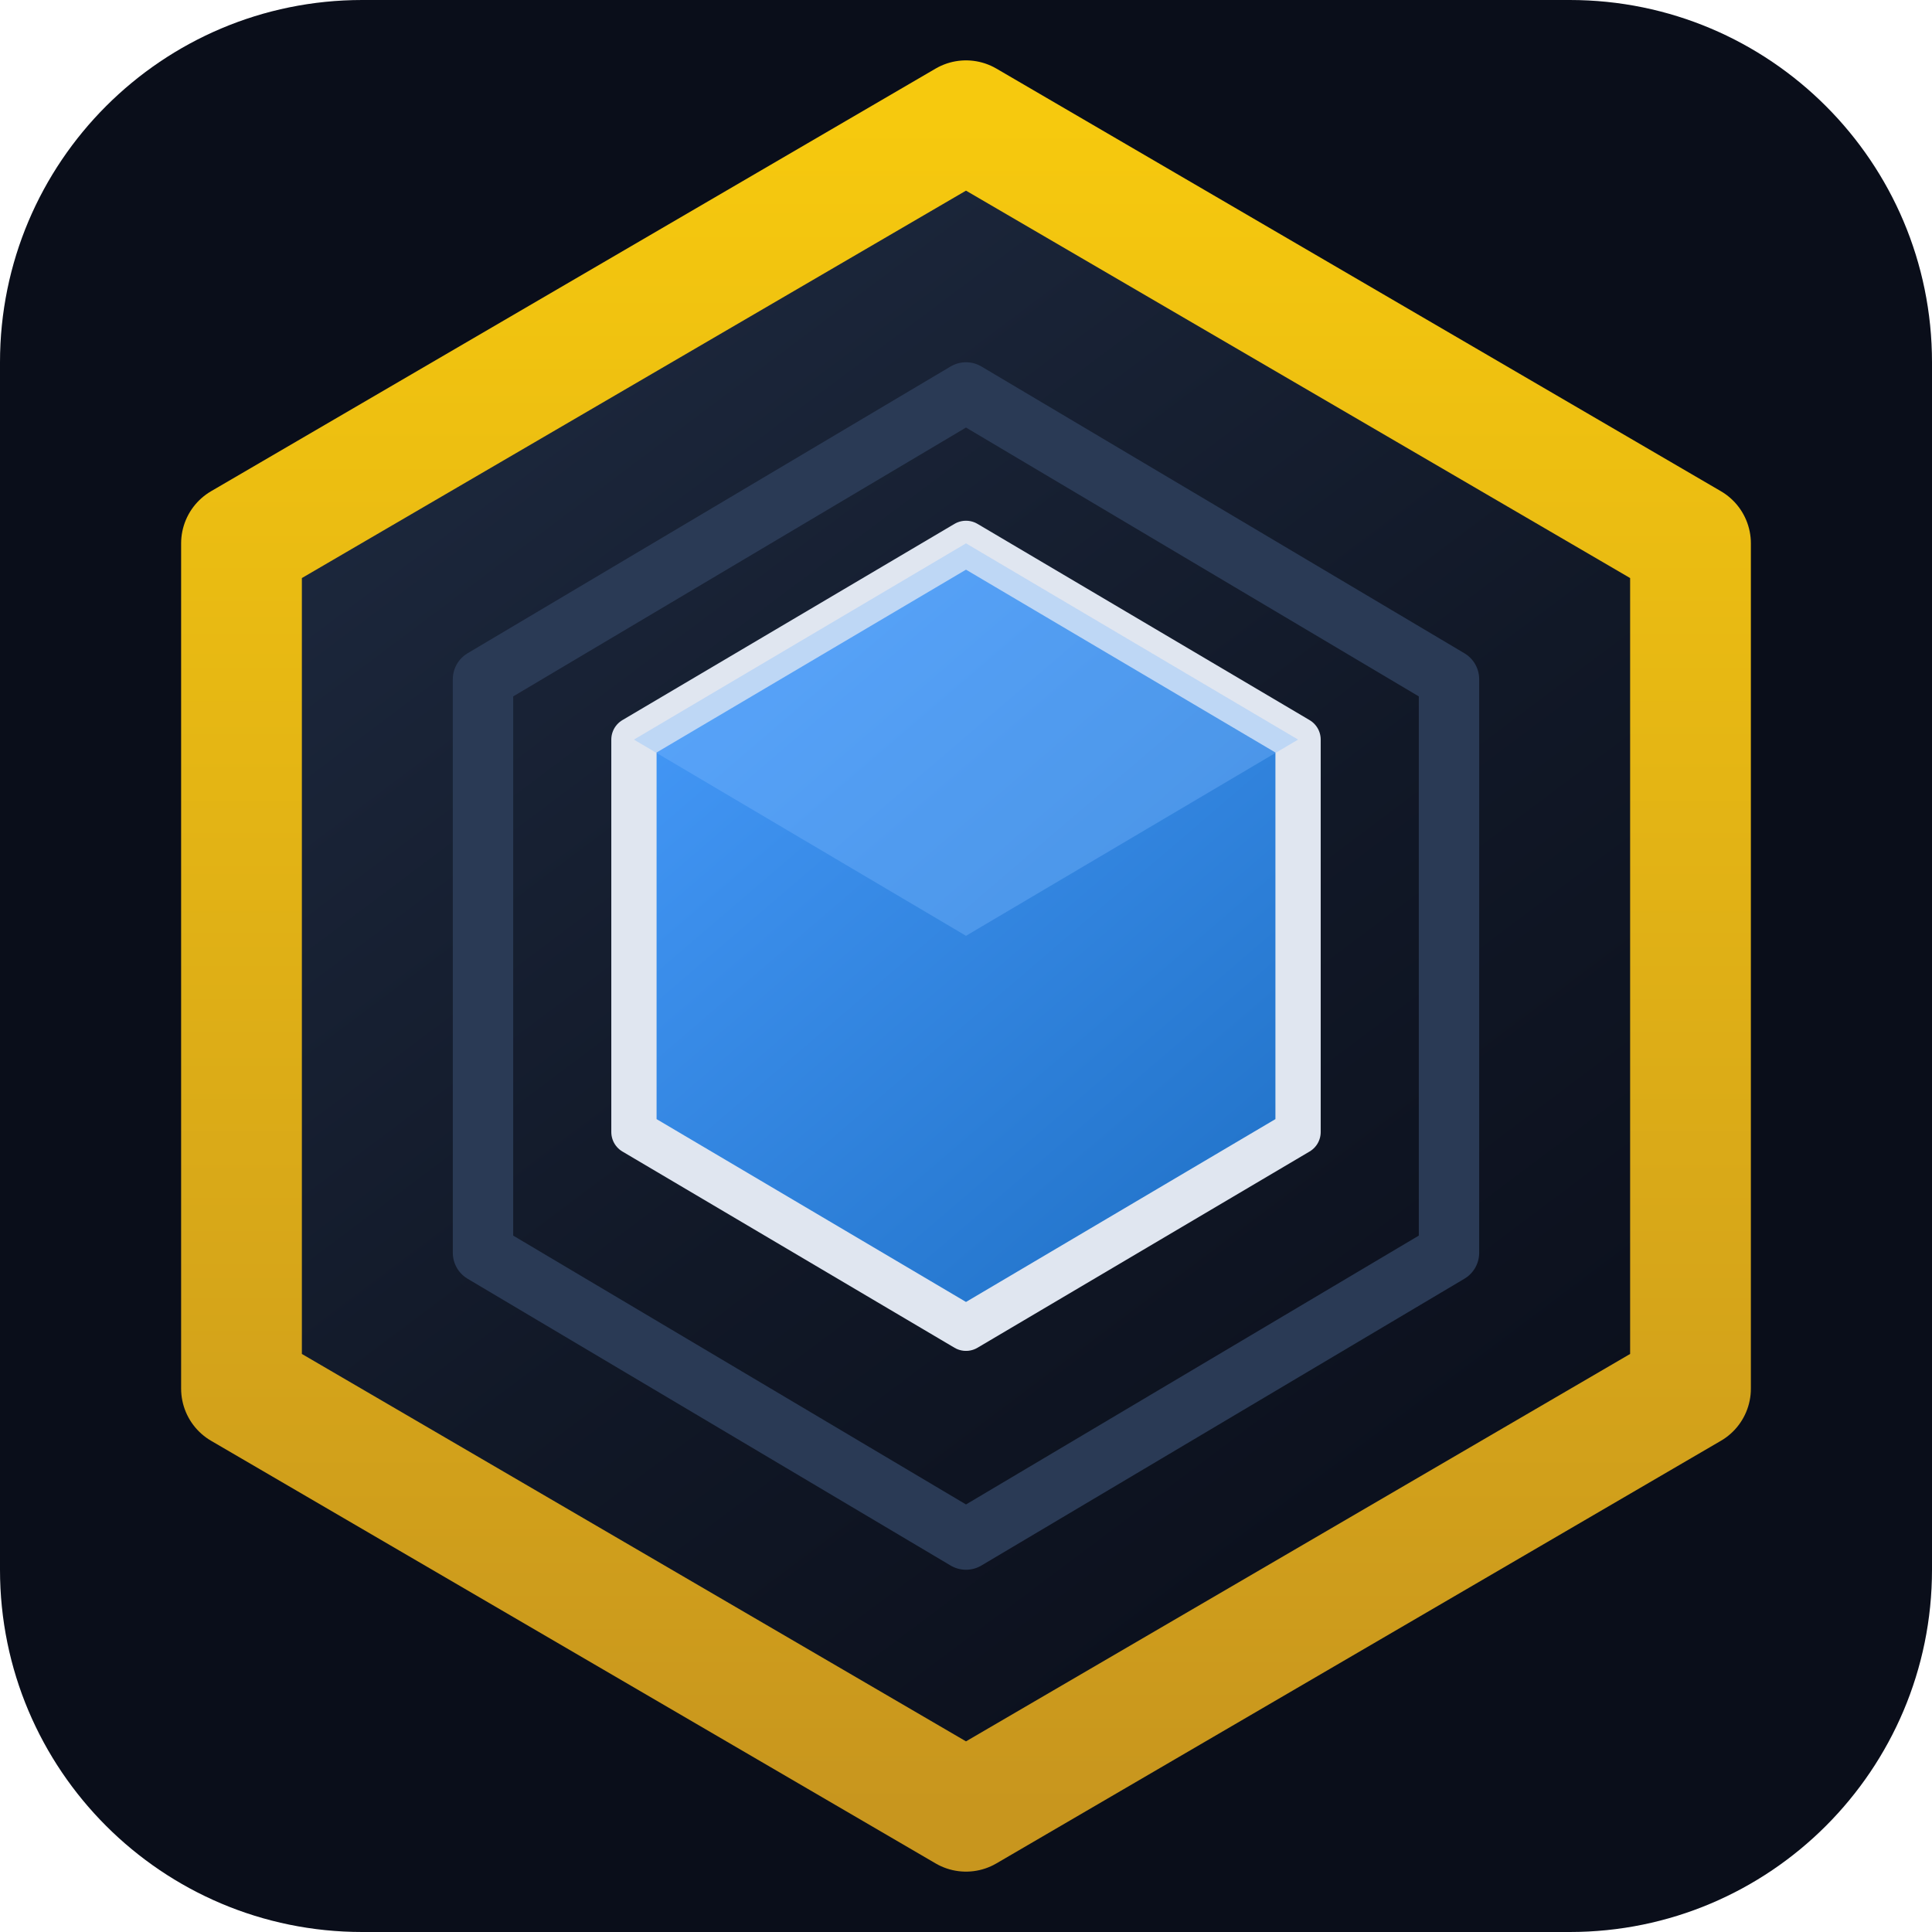
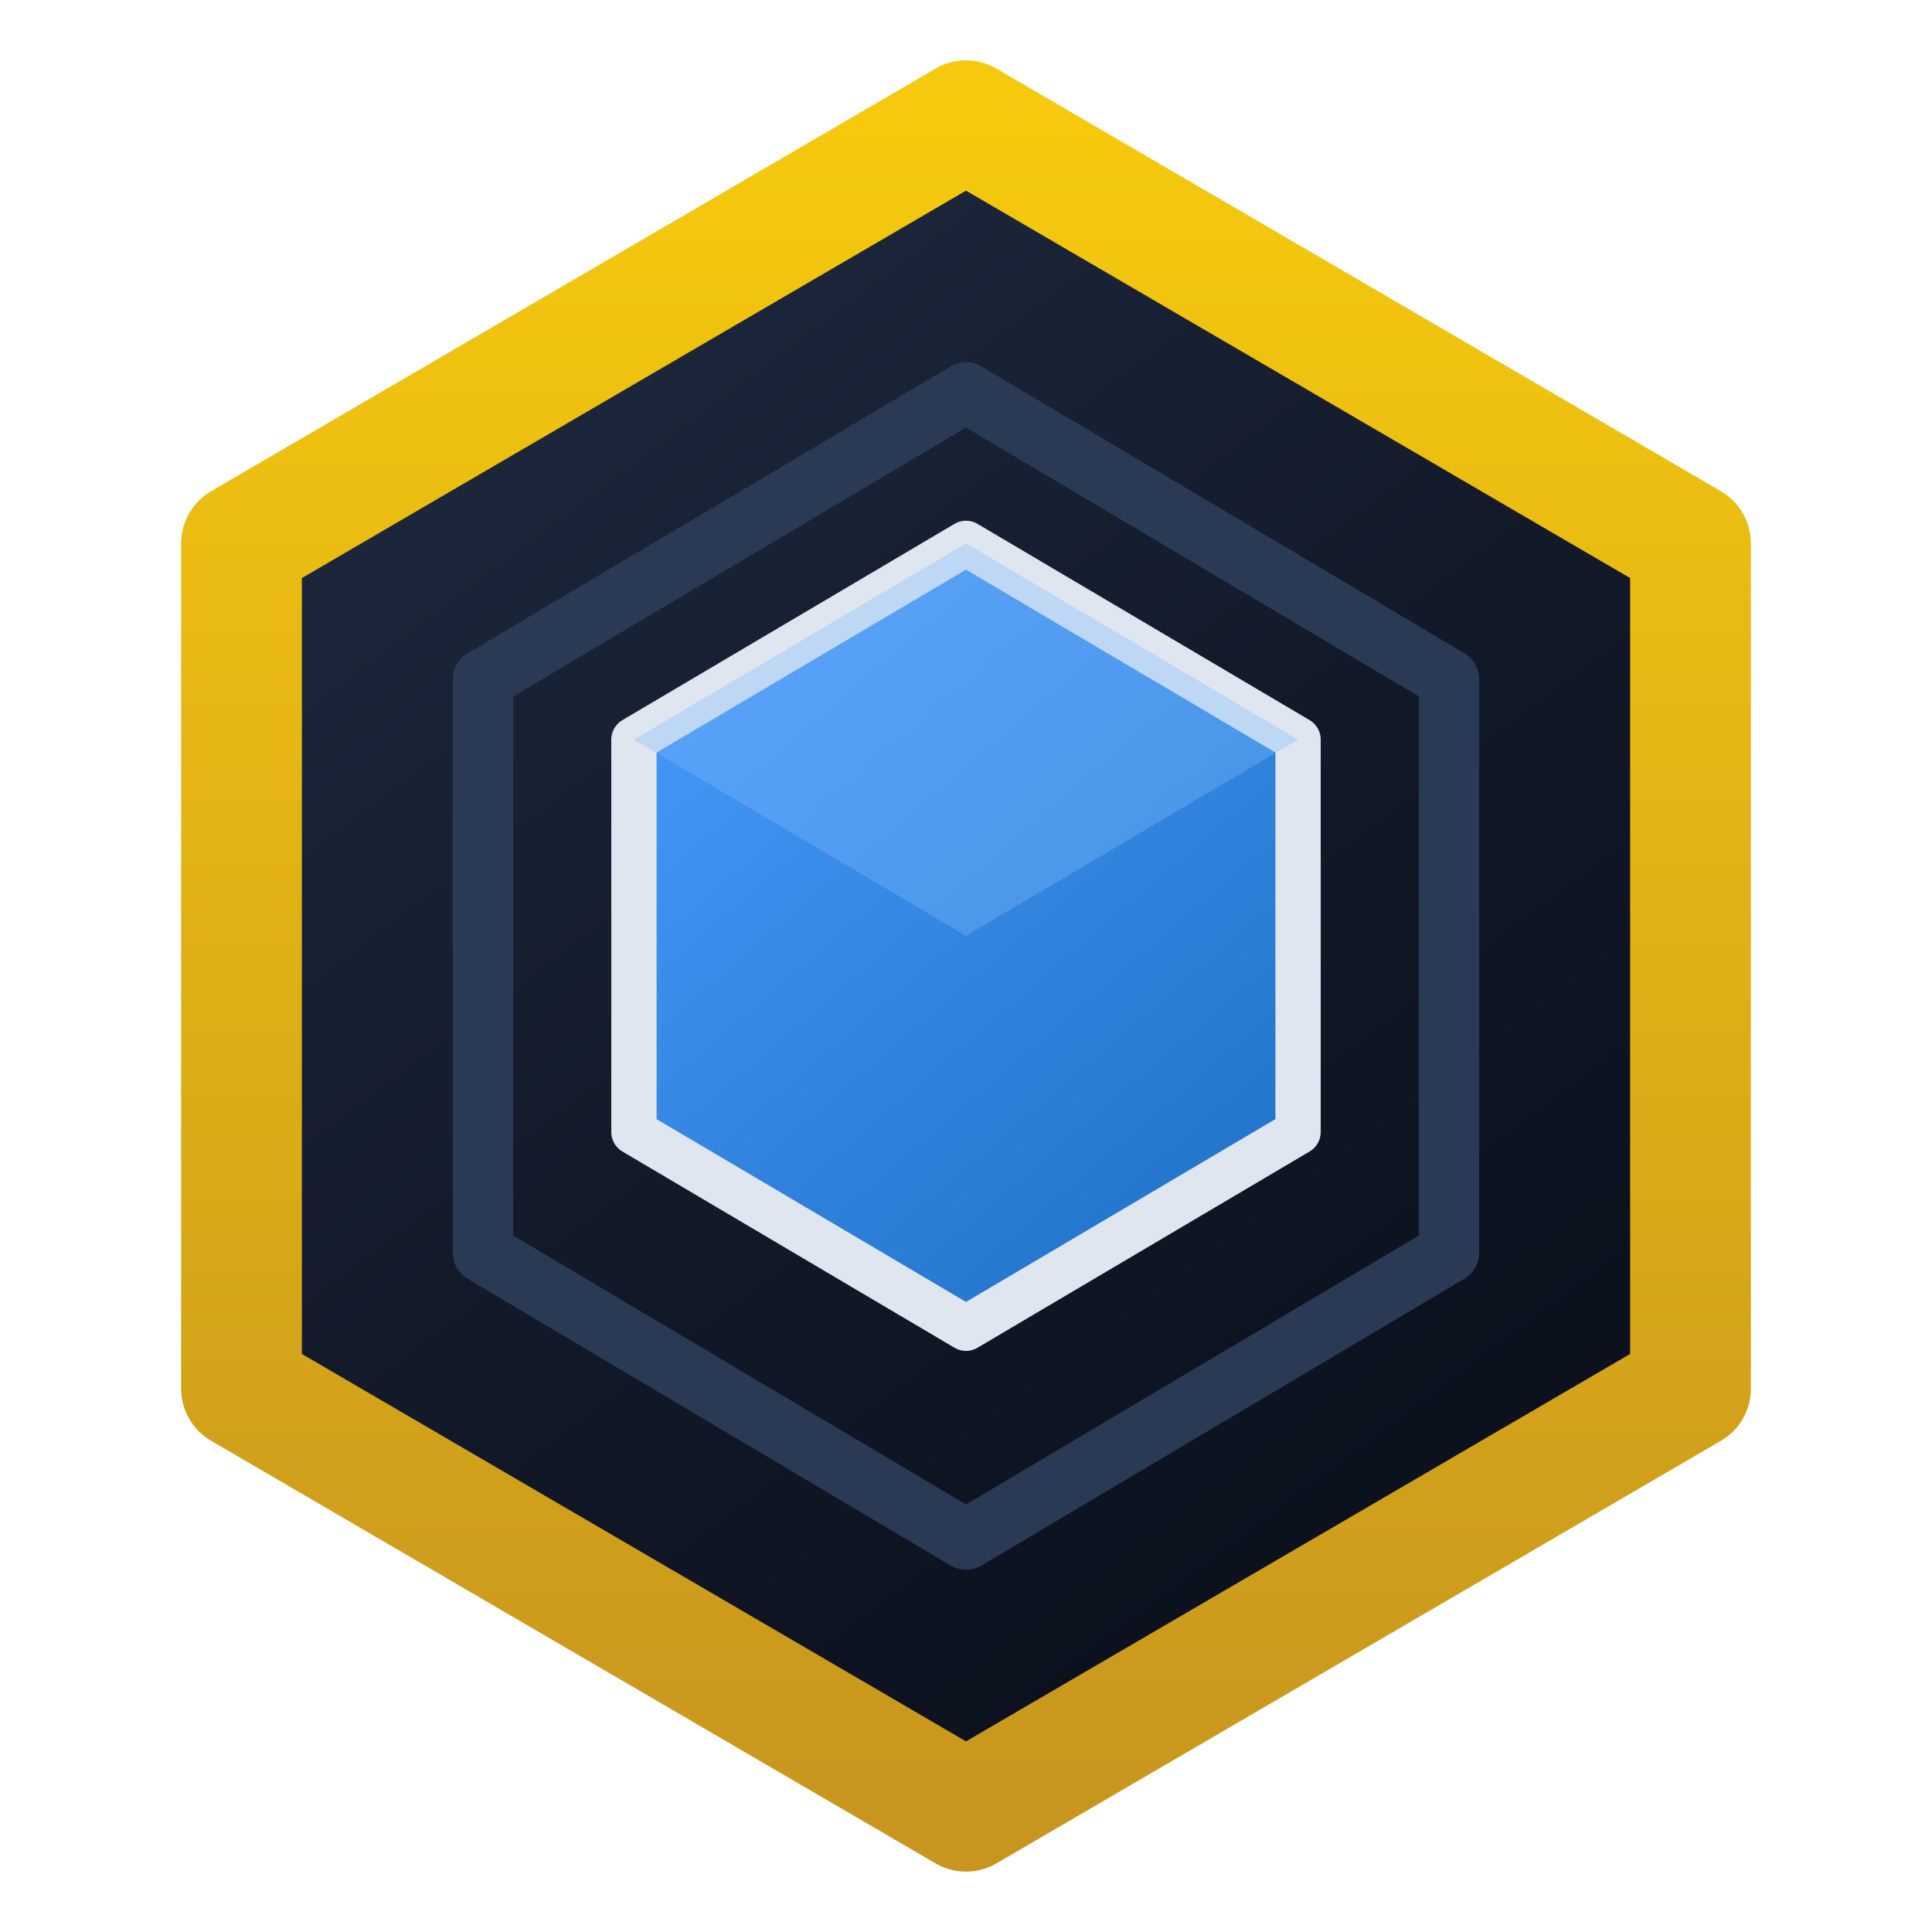
<svg xmlns="http://www.w3.org/2000/svg" viewBox="0 0 64 64" role="img" aria-labelledby="title">
  <defs>
    <linearGradient id="hex-fill" x1="14" y1="8" x2="50" y2="56" gradientUnits="userSpaceOnUse">
      <stop stop-color="#1e2a40" />
      <stop offset="0.55" stop-color="#111827" />
      <stop offset="1" stop-color="#0a0e1a" />
    </linearGradient>
    <linearGradient id="hex-stroke" x1="32" y1="4" x2="32" y2="60" gradientUnits="userSpaceOnUse">
      <stop stop-color="#f6c90e" />
      <stop offset="1" stop-color="#c8961e" />
    </linearGradient>
    <linearGradient id="core" x1="20" y1="18" x2="44" y2="46" gradientUnits="userSpaceOnUse">
      <stop stop-color="#4a9eff" />
      <stop offset="1" stop-color="#1a6bbf" />
    </linearGradient>
  </defs>
-   <rect width="64" height="64" rx="12" fill="#0a0e1a" />
  <path d="M32 4 56 18v28L32 60 8 46V18L32 4Z" fill="url(#hex-fill)" stroke="url(#hex-stroke)" stroke-width="4" stroke-linejoin="round" />
  <path d="M32 13 48 22.5v19L32 51 16 41.5v-19L32 13Z" fill="none" stroke="#2a3a55" stroke-width="2" stroke-linejoin="round" />
  <path d="M32 18 43 24.5v13L32 44 21 37.5v-13L32 18Z" fill="url(#core)" stroke="#e0e6f0" stroke-width="1.5" stroke-linejoin="round" />
  <path d="M32 18 43 24.5 32 31 21 24.5 32 18Z" fill="#7db9ff" opacity="0.35" />
</svg>
